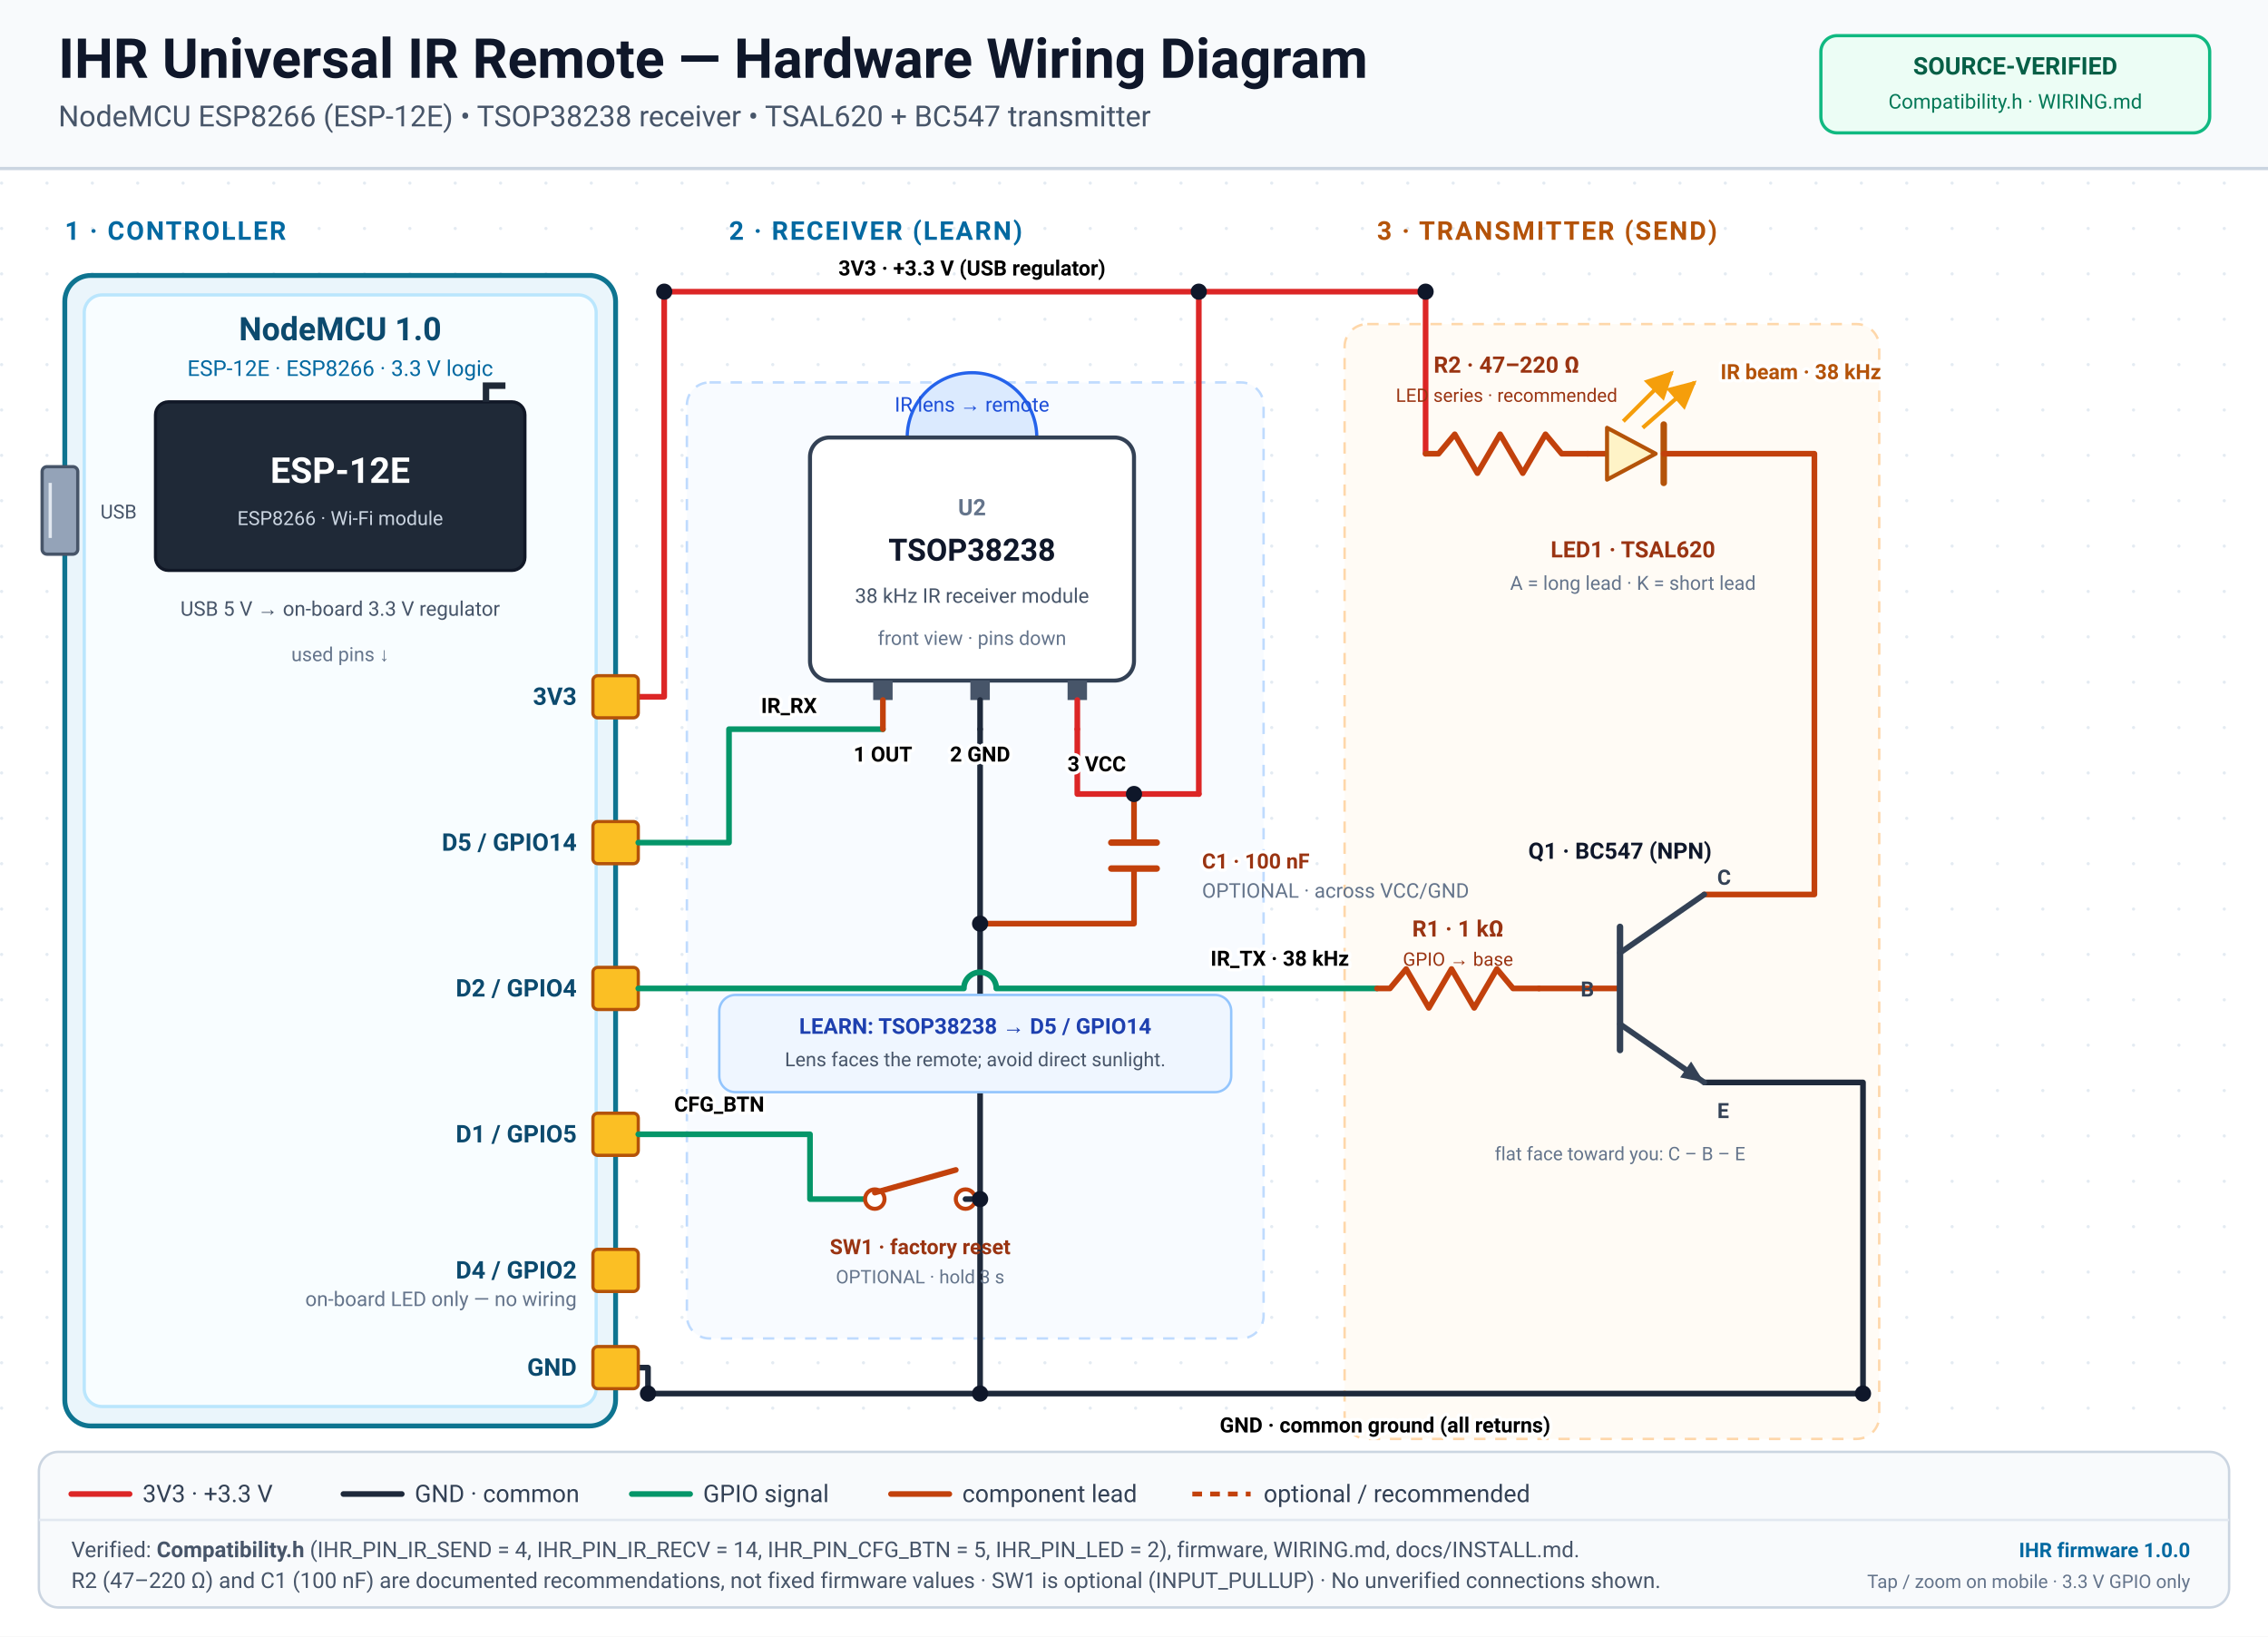
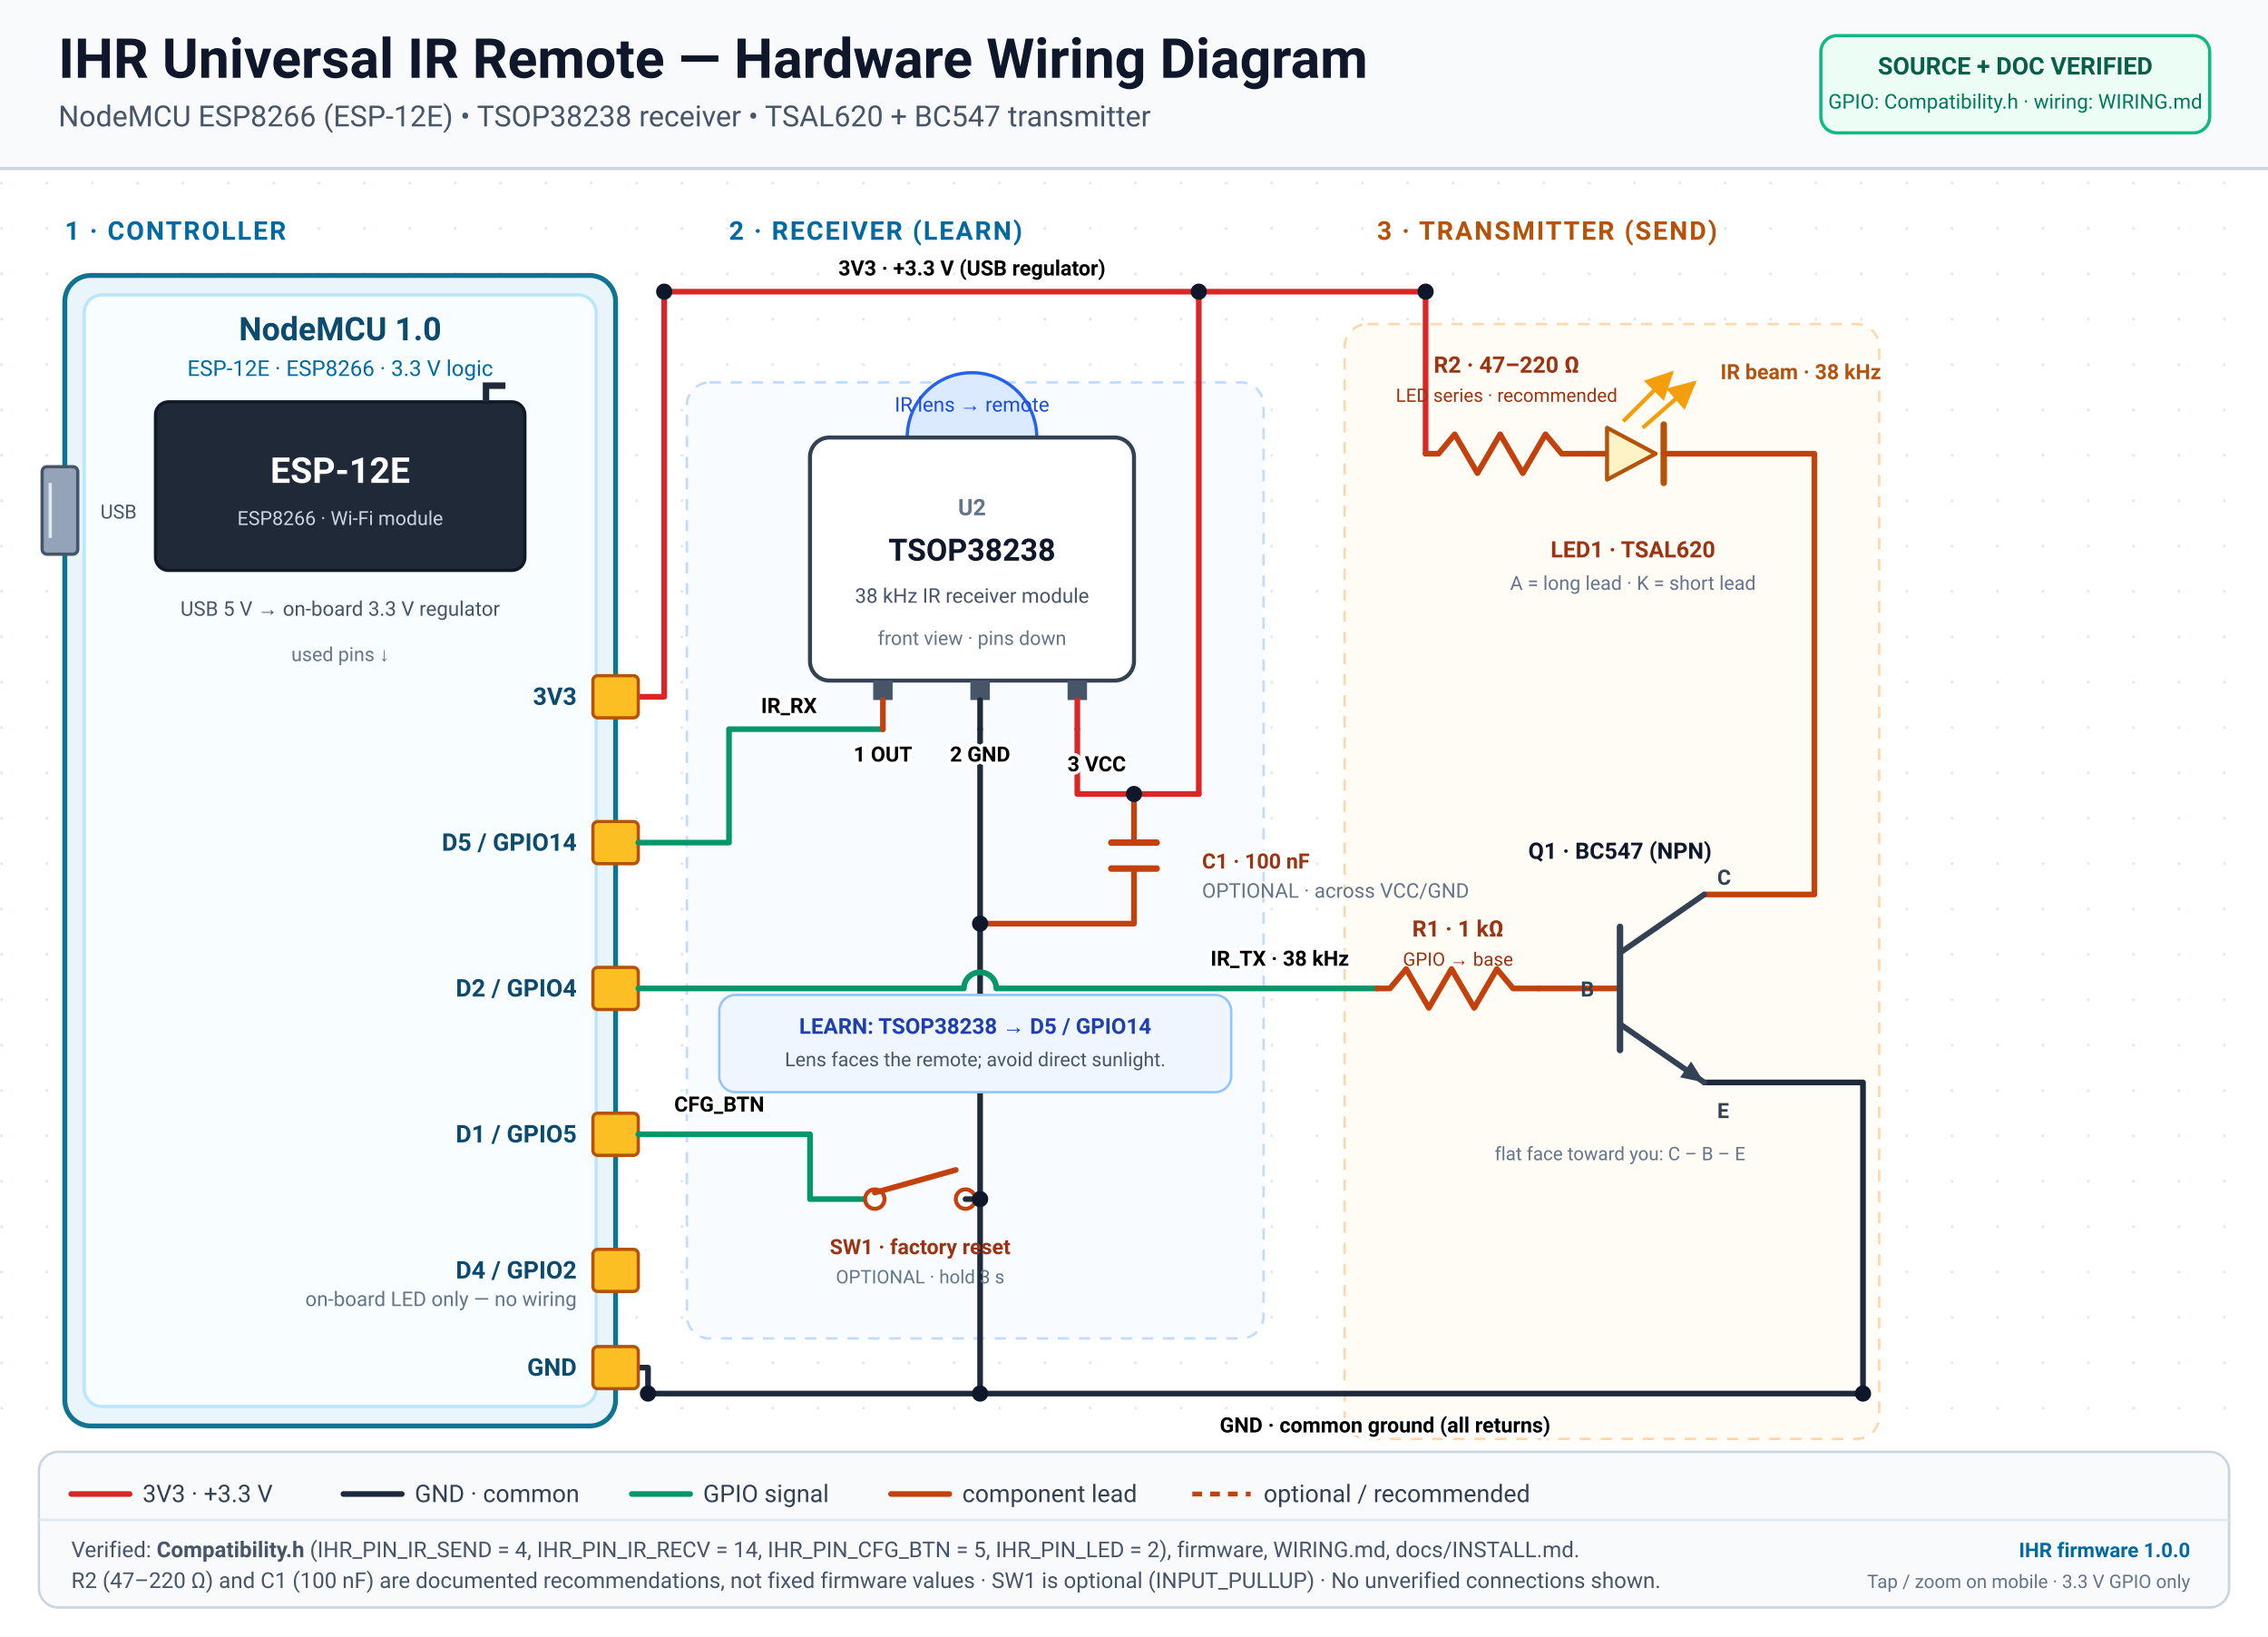
<svg xmlns="http://www.w3.org/2000/svg" viewBox="0 0 1400 1010" width="1400" height="1010" role="img" aria-labelledby="diagram-title diagram-desc">
  <defs>
    <style>
      text { font-family: -apple-system, BlinkMacSystemFont, "Segoe UI", Roboto, "Helvetica Neue", Arial, sans-serif; }
      .title { font-size: 34px; font-weight: 700; fill: #0f172a; }
      .subtitle { font-size: 18px; fill: #475569; }
      .section { font-size: 16px; font-weight: 700; letter-spacing: 1.1px; fill: #0369a1; }
      .section.tx { fill: #b45309; }
      .wire { fill: none; stroke-width: 3.5; stroke-linecap: round; stroke-linejoin: round; }
      .vcc { stroke: #dc2626; }
      .gnd { stroke: #1e293b; }
      .sig { stroke: #059669; }
      .lead { stroke: #c2410c; }
      .body { stroke: #334155; stroke-width: 2.5; }
      .lbl { font-size: 15px; fill: #334155; }
      .small { font-size: 13.5px; fill: #475569; }
      .tiny { font-size: 12.5px; fill: #64748b; }
      .pin { font-size: 15px; font-weight: 700; fill: #0c4a6e; }
      .nettag { font-size: 13px; font-weight: 700; paint-order: stroke; stroke: #ffffff; stroke-width: 4px; stroke-linejoin: round; }
      .halo { paint-order: stroke; stroke: #ffffff; stroke-width: 4px; stroke-linejoin: round; }
    </style>
    <pattern id="grid" width="28" height="28" patternUnits="userSpaceOnUse">
      <circle cx="1" cy="1" r="1" fill="#dbe4ee" opacity="0.75" />
    </pattern>
    <marker id="irarrow" viewBox="0 0 10 10" refX="9" refY="5" markerWidth="7" markerHeight="7" orient="auto">
      <path d="M 0 0 L 10 5 L 0 10 z" fill="#f59e0b" />
    </marker>
  </defs>
  <rect x="0" y="0" width="1400" height="1010" fill="#ffffff" />
  <rect x="0" y="104" width="1400" height="792" fill="url(#grid)" />
  <rect x="0" y="0" width="1400" height="104" fill="#f8fafc" />
  <line x1="0" y1="104" x2="1400" y2="104" stroke="#cbd5e1" stroke-width="2" />
  <text x="36" y="48" class="title">IHR Universal IR Remote — Hardware Wiring Diagram</text>
  <text x="36" y="78" class="subtitle">NodeMCU ESP8266 (ESP-12E)  •  TSOP38238 receiver  •  TSAL620 + BC547 transmitter</text>
  <rect x="1124" y="22" width="240" height="60" rx="10" fill="#ecfdf5" stroke="#10b981" stroke-width="2" />
-   <text x="1244" y="46" text-anchor="middle" font-size="15" font-weight="700" fill="#065f46">SOURCE-VERIFIED</text>
-   <text x="1244" y="67" text-anchor="middle" font-size="12.5" fill="#047857">Compatibility.h · WIRING.md</text>
+   <text x="1244" y="46" text-anchor="middle" font-size="15" font-weight="700" fill="#065f46">SOURCE + DOC VERIFIED</text>
+   <text x="1244" y="67" text-anchor="middle" font-size="12.5" fill="#047857">GPIO: Compatibility.h · wiring: WIRING.md</text>
  <text x="40" y="148" class="section">1 · CONTROLLER</text>
  <text x="450" y="148" class="section">2 · RECEIVER (LEARN)</text>
  <text x="850" y="148" class="section tx">3 · TRANSMITTER (SEND)</text>
  <rect x="424" y="236" width="356" height="590" rx="14" fill="#f8fbff" stroke="#bfdbfe" stroke-width="1.5" stroke-dasharray="7 6" />
  <rect x="830" y="200" width="330" height="688" rx="14" fill="#fffbf5" stroke="#fed7aa" stroke-width="1.5" stroke-dasharray="7 6" />
  <path class="wire vcc" d="M 394,430 L 410,430 L 410,180 L 880,180 L 880,280" />
  <path class="wire vcc" d="M 740,490 L 740,180" />
  <text x="600" y="170" class="nettag vcc halo" text-anchor="middle">3V3 · +3.3 V (USB regulator)</text>
  <path class="wire gnd" d="M 394,844 L 400,844 L 400,860 L 1150,860" />
  <path class="wire gnd" d="M 605,450 L 605,860" />
  <path class="wire gnd" d="M 1052,668 L 1150,668 L 1150,860" />
  <text x="855" y="884" class="nettag gnd halo" text-anchor="middle">GND · common ground (all returns)</text>
  <rect x="40" y="170" width="340" height="710" rx="16" fill="#eaf5fb" stroke="#0e7490" stroke-width="3" />
  <rect x="52" y="182" width="316" height="686" rx="11" fill="#f8fdff" stroke="#bae6fd" stroke-width="2" />
  <text x="210" y="210" text-anchor="middle" font-size="20" font-weight="700" fill="#0c4a6e">NodeMCU 1.0</text>
  <text x="210" y="232" text-anchor="middle" font-size="13.5" fill="#0369a1">ESP-12E · ESP8266 · 3.3 V logic</text>
  <rect x="26" y="288" width="22" height="54" rx="3" fill="#94a3b8" stroke="#475569" stroke-width="2" />
  <line x1="31" y1="298" x2="31" y2="332" stroke="#e2e8f0" stroke-width="2" />
  <text x="62" y="320" font-size="12" fill="#475569">USB</text>
  <rect x="96" y="248" width="228" height="104" rx="8" fill="#1f2937" stroke="#111827" stroke-width="2" />
  <path d="M 300,248 L 300,238 L 312,238" fill="none" stroke="#1f2937" stroke-width="4" />
  <text x="210" y="298" text-anchor="middle" font-size="22" font-weight="700" fill="#ffffff">ESP-12E</text>
  <text x="210" y="324" text-anchor="middle" font-size="12" fill="#cbd5e1">ESP8266 · Wi-Fi module</text>
  <text x="210" y="380" text-anchor="middle" font-size="12.5" fill="#475569">USB 5 V → on-board 3.3 V regulator</text>
  <text x="210" y="408" text-anchor="middle" font-size="12" fill="#64748b">used pins ↓</text>
  <g>
    <rect x="366" y="417" width="28" height="26" rx="3" fill="#fbbf24" stroke="#b45309" stroke-width="2" />
    <text x="356" y="435" text-anchor="end" class="pin">3V3</text>
    <rect x="366" y="507" width="28" height="26" rx="3" fill="#fbbf24" stroke="#b45309" stroke-width="2" />
    <text x="356" y="525" text-anchor="end" class="pin">D5 / GPIO14</text>
    <rect x="366" y="597" width="28" height="26" rx="3" fill="#fbbf24" stroke="#b45309" stroke-width="2" />
    <text x="356" y="615" text-anchor="end" class="pin">D2 / GPIO4</text>
    <rect x="366" y="687" width="28" height="26" rx="3" fill="#fbbf24" stroke="#b45309" stroke-width="2" />
    <text x="356" y="705" text-anchor="end" class="pin">D1 / GPIO5</text>
    <rect x="366" y="771" width="28" height="26" rx="3" fill="#fbbf24" stroke="#b45309" stroke-width="2" />
    <text x="356" y="789" text-anchor="end" class="pin">D4 / GPIO2</text>
    <text x="356" y="806" text-anchor="end" class="tiny">on-board LED only — no wiring</text>
    <rect x="366" y="831" width="28" height="26" rx="3" fill="#fbbf24" stroke="#b45309" stroke-width="2" />
    <text x="356" y="849" text-anchor="end" class="pin">GND</text>
  </g>
  <path class="wire sig" d="M 394,520 L 450,520 L 450,450 L 545,450" />
  <text x="487" y="440" text-anchor="middle" class="nettag sig halo">IR_RX</text>
  <path class="wire sig" d="M 394,610 L 595,610 A 10 10 0 0 1 615,610 L 850,610" />
  <text x="790" y="596" text-anchor="middle" class="nettag sig halo">IR_TX · 38 kHz</text>
  <path class="wire sig" d="M 394,700 L 500,700 L 500,740 L 540,740" />
  <text x="444" y="686" text-anchor="middle" class="nettag sig halo">CFG_BTN</text>
  <path d="M 560,270 A 40 40 0 0 1 640,270 Z" fill="#dbeafe" stroke="#2563eb" stroke-width="2" />
  <text x="600" y="254" text-anchor="middle" font-size="12.5" fill="#1d4ed8">IR lens → remote</text>
  <rect x="500" y="270" width="200" height="150" rx="12" fill="#ffffff" class="body" />
  <text x="600" y="318" text-anchor="middle" font-size="14" font-weight="700" fill="#64748b">U2</text>
  <text x="600" y="346" text-anchor="middle" font-size="19" font-weight="700" fill="#0f172a">TSOP38238</text>
  <text x="600" y="372" text-anchor="middle" font-size="12.5" fill="#475569">38 kHz IR receiver module</text>
  <text x="600" y="398" text-anchor="middle" font-size="12" fill="#64748b">front view · pins down</text>
  <rect x="539" y="420" width="12" height="12" fill="#475569" />
  <rect x="599" y="420" width="12" height="12" fill="#475569" />
  <rect x="659" y="420" width="12" height="12" fill="#475569" />
  <path class="wire lead" d="M 545,432 L 545,450" />
  <path class="wire gnd" d="M 605,432 L 605,450" />
  <path class="wire vcc" d="M 665,432 L 665,450" />
  <path class="wire vcc" d="M 665,450 L 665,490 L 740,490" />
  <text x="545" y="470" text-anchor="middle" class="nettag lead halo">1 OUT</text>
  <text x="605" y="470" text-anchor="middle" class="nettag gnd halo">2 GND</text>
  <text x="677" y="476" text-anchor="middle" class="nettag vcc halo">3 VCC</text>
  <path class="wire lead" d="M 700,490 L 700,520" />
  <line x1="686" y1="520" x2="714" y2="520" stroke="#c2410c" stroke-width="4" stroke-linecap="round" />
  <line x1="686" y1="536" x2="714" y2="536" stroke="#c2410c" stroke-width="4" stroke-linecap="round" />
  <path class="wire lead" d="M 700,536 L 700,570 L 605,570" />
  <text x="742" y="536" class="nettag lead halo" fill="#9a3412">C1 · 100 nF</text>
  <text x="742" y="554" class="tiny">OPTIONAL · across VCC/GND</text>
  <rect x="444" y="614" width="316" height="60" rx="10" fill="#eff6ff" stroke="#93c5fd" stroke-width="1.5" />
  <text x="602" y="638" text-anchor="middle" font-size="13.5" font-weight="700" fill="#1e40af">LEARN: TSOP38238 → D5 / GPIO14</text>
  <text x="602" y="658" text-anchor="middle" font-size="12" fill="#475569">Lens faces the remote; avoid direct sunlight.</text>
  <circle cx="540" cy="740" r="6" fill="#ffffff" stroke="#c2410c" stroke-width="2.5" />
  <circle cx="596" cy="740" r="6" fill="#ffffff" stroke="#c2410c" stroke-width="2.5" />
  <path d="M 540,736 L 590,722" fill="none" stroke="#c2410c" stroke-width="3.5" stroke-linecap="round" />
  <path class="wire gnd" d="M 596,740 L 605,740" />
  <text x="568" y="774" text-anchor="middle" font-size="13" font-weight="700" fill="#9a3412">SW1 · factory reset</text>
  <text x="568" y="792" text-anchor="middle" font-size="11.5" fill="#64748b">OPTIONAL · hold 3 s</text>
  <path class="wire lead" d="M 880,280 L 888,280 l 10,-12 l 14,24 l 14,-24 l 14,24 l 14,-24 l 10,12 L 980,280" />
  <text x="930" y="230" text-anchor="middle" font-size="14" font-weight="700" fill="#9a3412">R2 · 47–220 Ω</text>
  <text x="930" y="248" text-anchor="middle" font-size="11.5" fill="#9a3412">LED series · recommended</text>
  <path class="wire lead" d="M 980,280 L 992,280" />
  <path d="M 992,264 L 992,296 L 1022,280 Z" fill="#fef3c7" stroke="#b45309" stroke-width="2.5" stroke-linejoin="round" />
  <line x1="1027" y1="262" x2="1027" y2="298" stroke="#b45309" stroke-width="4" stroke-linecap="round" />
  <line x1="1002" y1="260" x2="1032" y2="230" stroke="#f59e0b" stroke-width="2.5" marker-end="url(#irarrow)" />
  <line x1="1014" y1="264" x2="1046" y2="236" stroke="#f59e0b" stroke-width="2.5" marker-end="url(#irarrow)" />
  <text x="1062" y="234" class="nettag halo" fill="#b45309">IR beam · 38 kHz</text>
  <path class="wire lead" d="M 1027,280 L 1120,280 L 1120,552 L 1052,552" />
  <text x="1008" y="344" text-anchor="middle" font-size="14" font-weight="700" fill="#9a3412">LED1 · TSAL620</text>
  <text x="1008" y="364" text-anchor="middle" font-size="12" fill="#64748b">A = long lead · K = short lead</text>
  <path class="wire lead" d="M 850,610 L 858,610 l 10,-12 l 14,24 l 14,-24 l 14,24 l 14,-24 l 10,12 L 950,610" />
  <text x="900" y="578" text-anchor="middle" font-size="14" font-weight="700" fill="#9a3412">R1 · 1 kΩ</text>
  <text x="900" y="596" text-anchor="middle" font-size="11.5" fill="#9a3412">GPIO → base</text>
  <path class="wire lead" d="M 950,610 L 1000,610" />
  <line x1="1000" y1="572" x2="1000" y2="648" stroke="#334155" stroke-width="4" stroke-linecap="round" />
  <line x1="1000" y1="588" x2="1052" y2="552" stroke="#334155" stroke-width="3.5" stroke-linecap="round" />
  <line x1="1000" y1="632" x2="1052" y2="668" stroke="#334155" stroke-width="3.5" stroke-linecap="round" />
  <polygon points="1052,668 1043.9,655.1 1037.1,664.9" fill="#334155" />
  <text x="984" y="615" text-anchor="end" font-size="13" font-weight="700" fill="#334155">B</text>
  <text x="1060" y="546" font-size="13" font-weight="700" fill="#334155">C</text>
  <text x="1060" y="690" font-size="13" font-weight="700" fill="#334155">E</text>
  <text x="1000" y="530" text-anchor="middle" font-size="14" font-weight="700" fill="#0f172a">Q1 · BC547 (NPN)</text>
  <text x="1000" y="716" text-anchor="middle" font-size="11.5" fill="#64748b">flat face toward you: C – B – E</text>
  <g fill="#0f172a">
    <circle cx="410" cy="180" r="5" />
    <circle cx="740" cy="180" r="5" />
    <circle cx="880" cy="180" r="5" />
    <circle cx="400" cy="860" r="5" />
    <circle cx="605" cy="860" r="5" />
    <circle cx="1150" cy="860" r="5" />
    <circle cx="605" cy="570" r="5" />
    <circle cx="700" cy="490" r="5" />
    <circle cx="605" cy="740" r="5" />
  </g>
  <rect x="24" y="896" width="1352" height="96" rx="12" fill="#f8fafc" stroke="#cbd5e1" stroke-width="1.5" />
  <line x1="24" y1="938" x2="1376" y2="938" stroke="#e2e8f0" stroke-width="1.5" />
  <line x1="44" y1="922" x2="80" y2="922" class="wire vcc" />
  <text x="88" y="927" class="lbl">3V3 · +3.3 V</text>
  <line x1="212" y1="922" x2="248" y2="922" class="wire gnd" />
  <text x="256" y="927" class="lbl">GND · common</text>
  <line x1="390" y1="922" x2="426" y2="922" class="wire sig" />
  <text x="434" y="927" class="lbl">GPIO signal</text>
  <line x1="550" y1="922" x2="586" y2="922" class="wire lead" />
  <text x="594" y="927" class="lbl">component lead</text>
  <line x1="736" y1="922" x2="772" y2="922" stroke="#c2410c" stroke-width="3" stroke-dasharray="6 5" />
  <text x="780" y="927" class="lbl">optional / recommended</text>
  <text x="44" y="961" class="small">Verified: <tspan font-weight="700">Compatibility.h</tspan> (IHR_PIN_IR_SEND = 4, IHR_PIN_IR_RECV = 14, IHR_PIN_CFG_BTN = 5, IHR_PIN_LED = 2), firmware, WIRING.md, docs/INSTALL.md.</text>
  <text x="44" y="980" class="small">R2 (47–220 Ω) and C1 (100 nF) are documented recommendations, not fixed firmware values · SW1 is optional (INPUT_PULLUP) · No unverified connections shown.</text>
  <text x="1352" y="961" text-anchor="end" font-size="12.5" font-weight="700" fill="#0369a1">IHR firmware 1.0.0</text>
  <text x="1352" y="980" text-anchor="end" font-size="11.5" fill="#64748b">Tap / zoom on mobile · 3.3 V GPIO only</text>
</svg>
